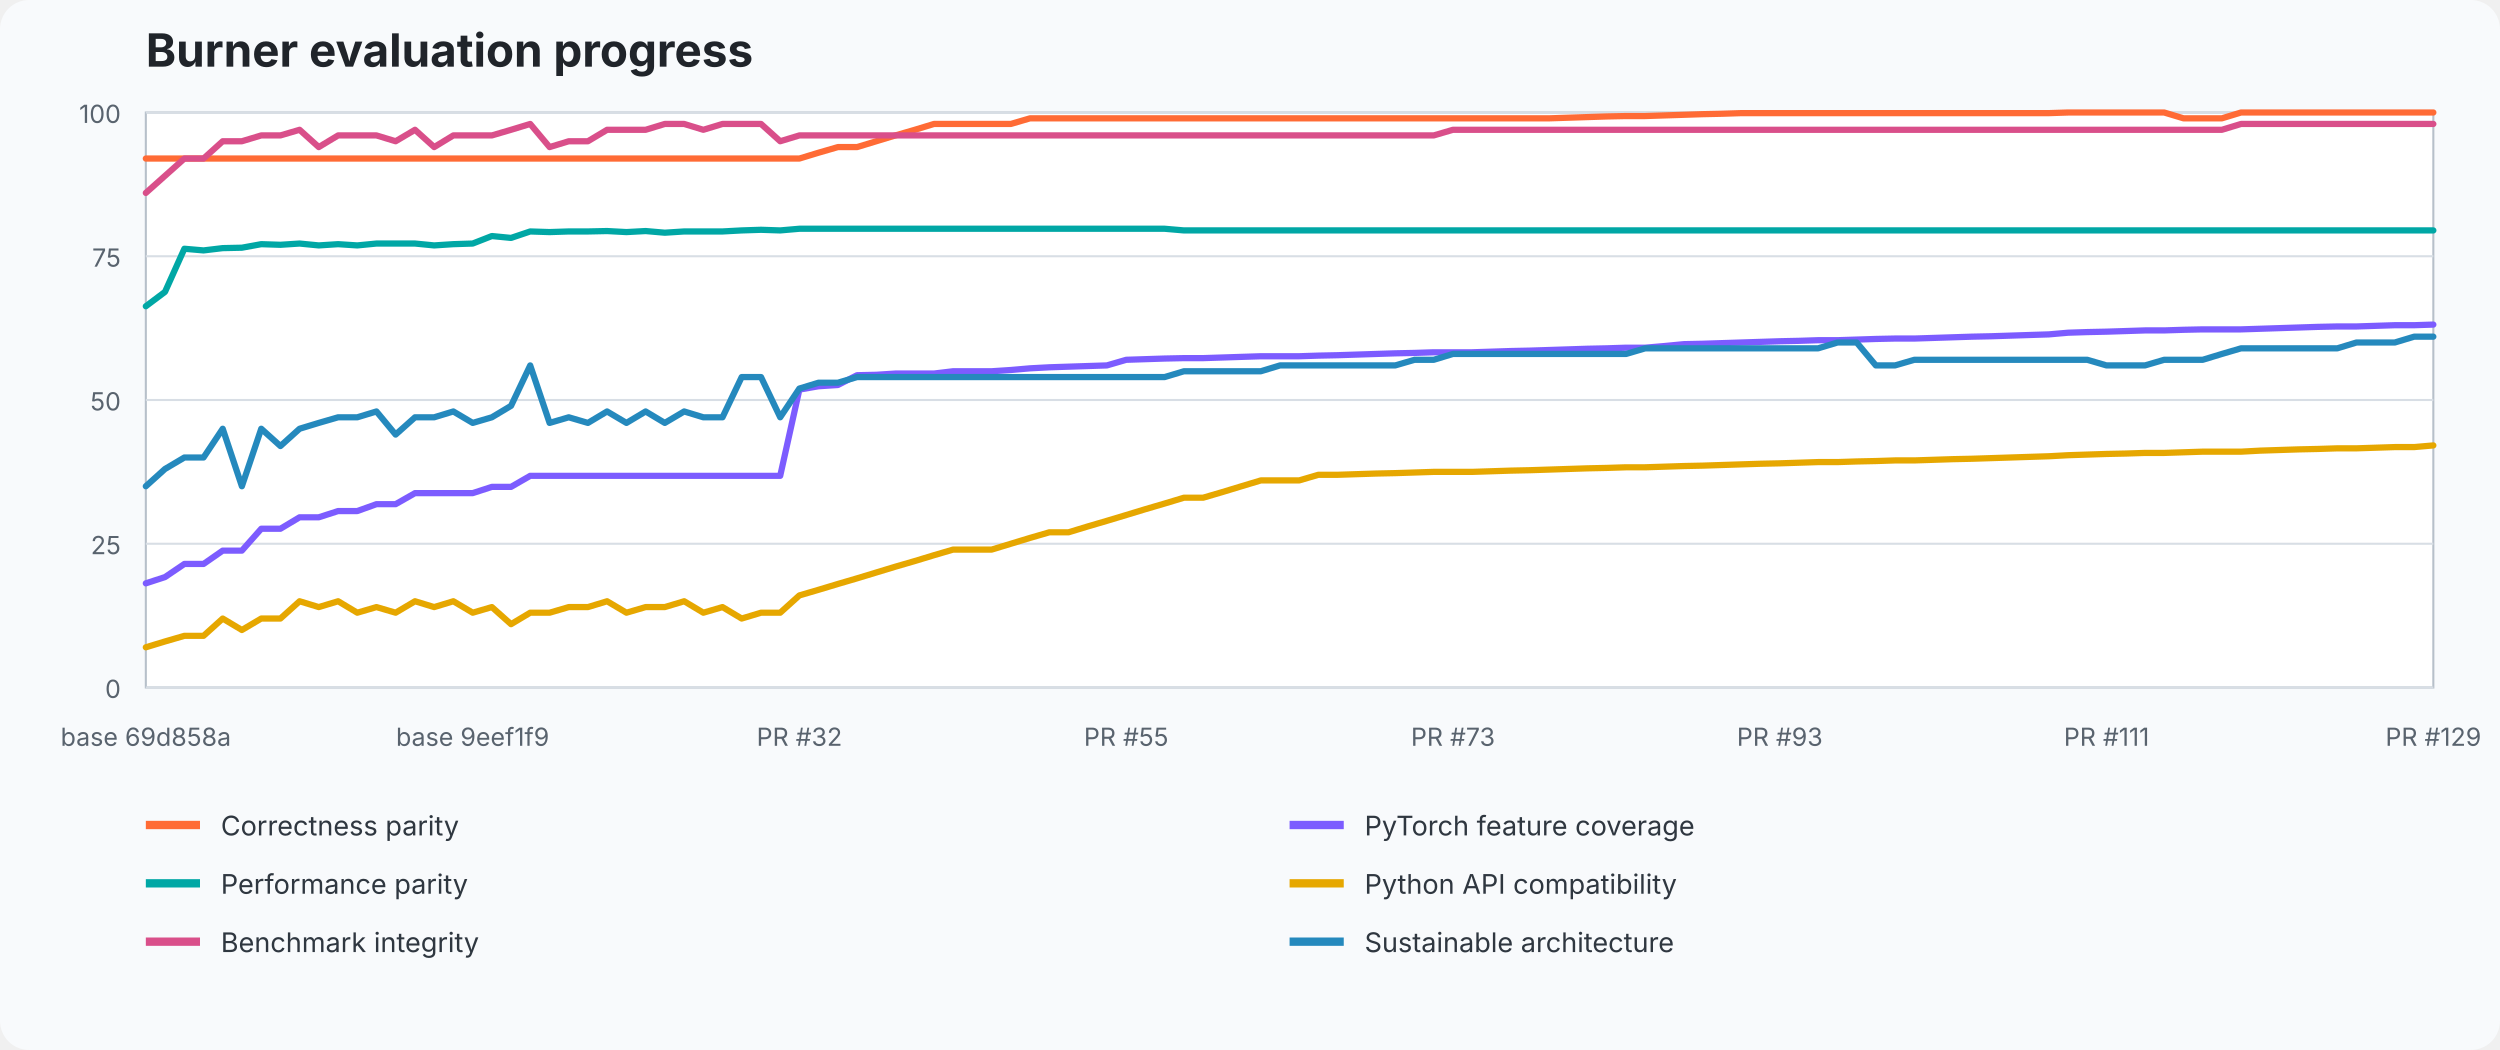
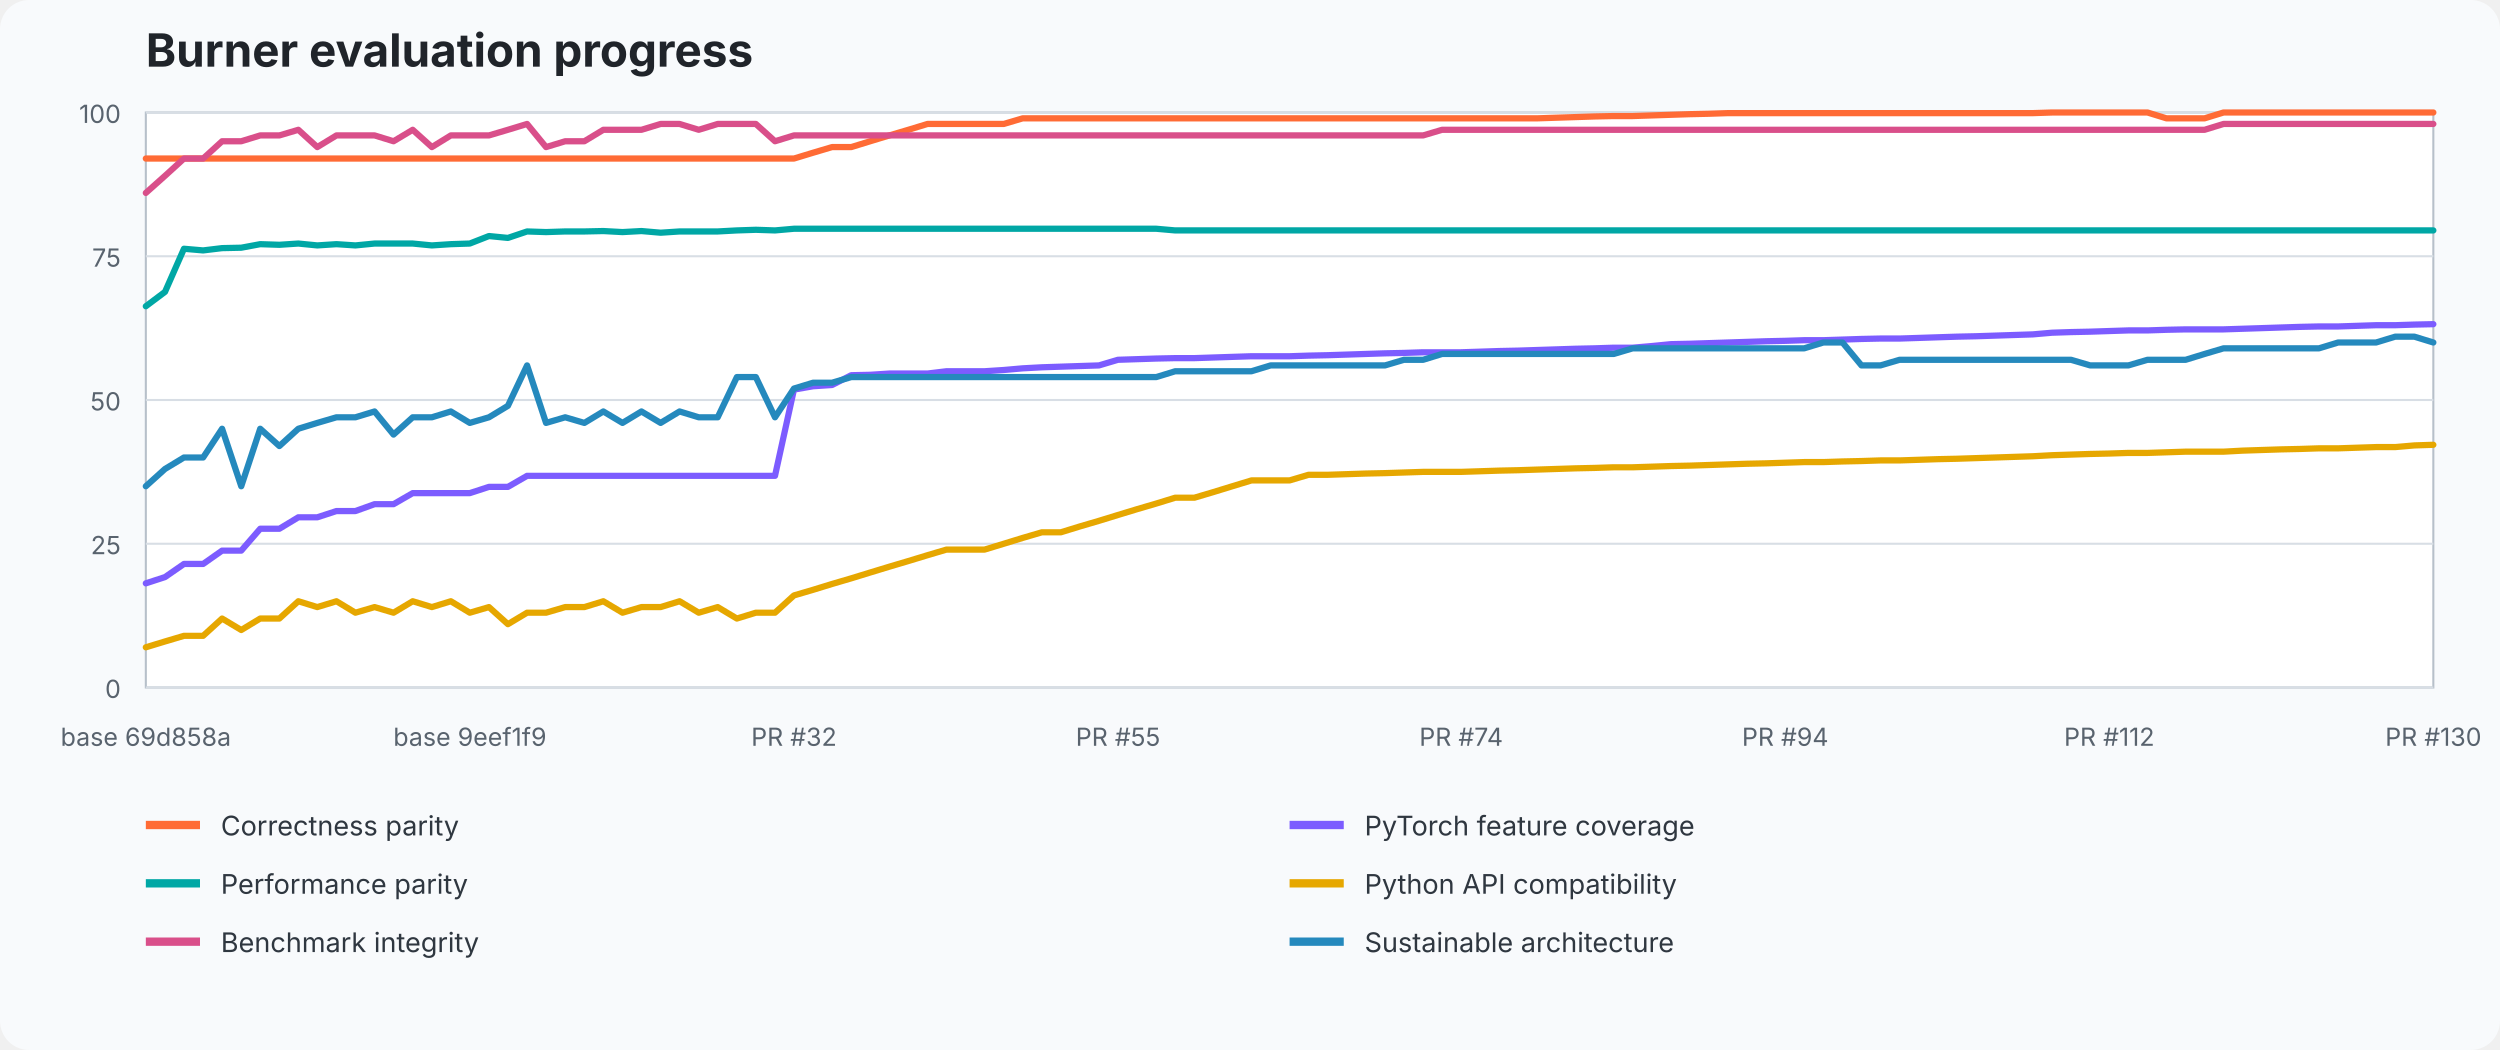
<svg xmlns="http://www.w3.org/2000/svg" width="1200" height="504" viewBox="0 0 1200 504" role="img" aria-labelledby="title desc">
  <style>text{font-family:ui-sans-serif,system-ui,-apple-system,BlinkMacSystemFont,"Segoe UI",sans-serif}.title{font-size:22px;font-weight:700;fill:#20242a}.axis{font-size:12px;fill:#59636e}.legend{font-size:13px;fill:#2f3740}.grid{stroke:#d8dee5;stroke-width:1}.plot{fill:#fff;stroke:#b7c0ca}</style>
  <rect width="100%" height="100%" fill="#f8fafc" rx="14" />
  <text x="70" y="32" class="title">Burner evaluation progress</text>
  <rect x="70" y="54" width="1098" height="276" class="plot" />
  <line x1="70" y1="330" x2="1168" y2="330" class="grid" />
  <text x="58" y="335" text-anchor="end" class="axis">0</text>
  <line x1="70" y1="261" x2="1168" y2="261" class="grid" />
  <text x="58" y="266" text-anchor="end" class="axis">25</text>
  <line x1="70" y1="192" x2="1168" y2="192" class="grid" />
  <text x="58" y="197" text-anchor="end" class="axis">50</text>
  <line x1="70" y1="123" x2="1168" y2="123" class="grid" />
  <text x="58" y="128" text-anchor="end" class="axis">75</text>
  <line x1="70" y1="54" x2="1168" y2="54" class="grid" />
  <text x="58" y="59" text-anchor="end" class="axis">100</text>
-   <polyline points="70.0,76.1 79.2,76.1 88.5,76.1 97.7,76.1 106.9,76.1 116.1,76.1 125.4,76.1 134.6,76.1 143.8,76.1 153.0,76.1 162.3,76.1 171.5,76.1 180.7,76.1 189.9,76.1 199.2,76.1 208.4,76.1 217.6,76.1 226.9,76.1 236.1,76.1 245.3,76.1 254.5,76.1 263.8,76.1 273.0,76.1 282.2,76.1 291.4,76.1 300.7,76.1 309.9,76.1 319.1,76.1 328.4,76.1 337.6,76.1 346.8,76.1 356.0,76.1 365.3,76.1 374.5,76.1 383.7,76.1 392.9,73.3 402.2,70.6 411.4,70.6 420.6,67.8 429.8,65.0 439.1,62.3 448.3,59.5 457.5,59.5 466.8,59.5 476.0,59.5 485.2,59.5 494.4,56.8 503.7,56.8 512.9,56.8 522.1,56.8 531.3,56.8 540.6,56.8 549.8,56.8 559.0,56.8 568.3,56.8 577.5,56.8 586.7,56.8 595.9,56.8 605.2,56.8 614.4,56.8 623.6,56.8 632.8,56.8 642.1,56.8 651.3,56.8 660.5,56.8 669.7,56.8 679.0,56.8 688.2,56.8 697.4,56.8 706.7,56.8 715.9,56.8 725.1,56.8 734.3,56.8 743.6,56.8 752.8,56.5 762.0,56.2 771.2,55.9 780.5,55.7 789.7,55.7 798.9,55.4 808.2,55.1 817.4,54.8 826.6,54.6 835.8,54.3 845.1,54.3 854.3,54.3 863.5,54.3 872.7,54.3 882.0,54.3 891.2,54.3 900.4,54.3 909.6,54.3 918.9,54.3 928.1,54.3 937.3,54.3 946.6,54.3 955.8,54.3 965.0,54.3 974.2,54.3 983.5,54.3 992.7,54.0 1001.9,54.0 1011.1,54.0 1020.4,54.0 1029.6,54.0 1038.8,54.0 1048.1,56.8 1057.3,56.8 1066.5,56.8 1075.7,54.0 1085.0,54.0 1094.2,54.0 1103.4,54.0 1112.6,54.0 1121.9,54.0 1131.1,54.0 1140.3,54.0 1149.5,54.0 1158.8,54.0 1168.0,54.0" fill="none" stroke="#ff6b35" stroke-width="3" stroke-linejoin="round" stroke-linecap="round" />
-   <polyline points="70.0,280.0 79.2,277.0 88.5,270.7 97.7,270.7 106.9,264.3 116.1,264.3 125.4,253.8 134.6,253.8 143.8,248.3 153.0,248.3 162.3,245.3 171.5,245.3 180.7,242.0 189.9,242.0 199.2,236.7 208.4,236.7 217.6,236.7 226.9,236.7 236.1,233.7 245.3,233.7 254.5,228.4 263.8,228.4 273.0,228.4 282.2,228.4 291.4,228.4 300.7,228.4 309.9,228.4 319.1,228.4 328.4,228.4 337.6,228.4 346.8,228.4 356.0,228.4 365.3,228.4 374.5,228.4 383.7,187.0 392.9,185.4 402.2,184.8 411.4,180.1 420.6,179.9 429.8,179.3 439.1,179.3 448.3,179.3 457.5,178.2 466.8,178.2 476.0,178.2 485.2,177.6 494.4,176.8 503.7,176.3 512.9,176.0 522.1,175.7 531.3,175.4 540.6,172.7 549.8,172.4 559.0,172.1 568.3,171.9 577.5,171.9 586.7,171.6 595.9,171.3 605.2,171.0 614.4,171.0 623.6,171.0 632.8,170.7 642.1,170.5 651.3,170.2 660.5,169.9 669.7,169.6 679.0,169.4 688.2,169.1 697.4,169.1 706.7,169.1 715.9,168.8 725.1,168.5 734.3,168.3 743.6,168.0 752.8,167.7 762.0,167.4 771.2,167.2 780.5,166.9 789.7,166.9 798.9,166.1 808.2,165.2 817.4,165.0 826.6,164.7 835.8,164.4 845.1,164.1 854.3,163.8 863.5,163.6 872.7,163.3 882.0,163.3 891.2,163.0 900.4,162.7 909.6,162.5 918.9,162.5 928.1,162.2 937.3,161.9 946.6,161.6 955.8,161.4 965.0,161.1 974.2,160.8 983.5,160.5 992.7,159.7 1001.9,159.4 1011.1,159.2 1020.4,158.9 1029.6,158.6 1038.8,158.6 1048.1,158.3 1057.3,158.1 1066.5,158.1 1075.7,158.1 1085.0,157.8 1094.2,157.5 1103.4,157.2 1112.6,156.9 1121.9,156.7 1131.1,156.7 1140.3,156.4 1149.5,156.1 1158.8,156.1 1168.0,155.8" fill="none" stroke="#7c5cff" stroke-width="3" stroke-linejoin="round" stroke-linecap="round" />
-   <polyline points="70.0,147.0 79.2,140.1 88.5,119.4 97.7,120.2 106.9,119.1 116.1,118.9 125.4,117.2 134.6,117.5 143.8,116.9 153.0,117.8 162.3,117.2 171.5,117.8 180.7,116.9 189.9,116.9 199.2,116.9 208.4,117.8 217.6,117.2 226.9,116.9 236.1,113.3 245.3,114.2 254.5,111.1 263.8,111.4 273.0,111.1 282.2,111.1 291.4,110.9 300.7,111.4 309.9,110.9 319.1,111.7 328.4,111.1 337.6,111.1 346.8,111.1 356.0,110.6 365.3,110.3 374.5,110.6 383.7,109.8 392.9,109.8 402.2,109.8 411.4,109.8 420.6,109.8 429.8,109.8 439.1,109.8 448.3,109.8 457.5,109.8 466.8,109.8 476.0,109.8 485.2,109.8 494.4,109.8 503.7,109.8 512.9,109.8 522.1,109.8 531.3,109.8 540.6,109.8 549.8,109.8 559.0,109.8 568.3,110.6 577.5,110.6 586.7,110.6 595.9,110.6 605.2,110.6 614.4,110.6 623.6,110.6 632.8,110.6 642.1,110.6 651.3,110.6 660.5,110.6 669.7,110.6 679.0,110.6 688.2,110.6 697.4,110.6 706.7,110.6 715.9,110.6 725.1,110.6 734.3,110.6 743.6,110.6 752.8,110.6 762.0,110.6 771.2,110.6 780.5,110.6 789.7,110.6 798.9,110.6 808.2,110.6 817.4,110.6 826.6,110.6 835.8,110.6 845.1,110.6 854.3,110.6 863.5,110.6 872.7,110.6 882.0,110.6 891.2,110.6 900.4,110.6 909.6,110.6 918.9,110.6 928.1,110.6 937.3,110.6 946.6,110.6 955.8,110.6 965.0,110.6 974.2,110.6 983.5,110.6 992.7,110.6 1001.9,110.6 1011.1,110.6 1020.4,110.6 1029.6,110.6 1038.8,110.6 1048.1,110.6 1057.3,110.6 1066.5,110.6 1075.7,110.6 1085.0,110.6 1094.2,110.6 1103.4,110.6 1112.6,110.6 1121.9,110.6 1131.1,110.6 1140.3,110.6 1149.5,110.6 1158.8,110.6 1168.0,110.6" fill="none" stroke="#00a7a5" stroke-width="3" stroke-linejoin="round" stroke-linecap="round" />
-   <polyline points="70.0,310.7 79.2,307.9 88.5,305.2 97.7,305.2 106.9,296.9 116.1,302.4 125.4,296.9 134.6,296.9 143.8,288.6 153.0,291.4 162.3,288.6 171.5,294.1 180.7,291.4 189.9,294.1 199.2,288.6 208.4,291.4 217.6,288.6 226.9,294.1 236.1,291.4 245.3,299.6 254.5,294.1 263.8,294.1 273.0,291.4 282.2,291.4 291.4,288.6 300.7,294.1 309.9,291.4 319.1,291.4 328.4,288.6 337.6,294.1 346.8,291.4 356.0,296.9 365.3,294.1 374.5,294.1 383.7,285.8 392.9,283.1 402.2,280.3 411.4,277.6 420.6,274.8 429.8,272.0 439.1,269.3 448.3,266.5 457.5,263.8 466.8,263.8 476.0,263.8 485.2,261.0 494.4,258.2 503.7,255.5 512.9,255.5 522.1,252.7 531.3,250.0 540.6,247.2 549.8,244.4 559.0,241.7 568.3,238.9 577.5,238.9 586.7,236.2 595.9,233.4 605.2,230.6 614.4,230.6 623.6,230.6 632.8,227.9 642.1,227.9 651.3,227.6 660.5,227.3 669.7,227.1 679.0,226.8 688.2,226.5 697.4,226.5 706.7,226.5 715.9,226.2 725.1,225.9 734.3,225.7 743.6,225.4 752.8,225.1 762.0,224.8 771.2,224.6 780.5,224.3 789.7,224.3 798.9,224.0 808.2,223.7 817.4,223.5 826.6,223.2 835.8,222.9 845.1,222.6 854.3,222.4 863.5,222.1 872.7,221.8 882.0,221.8 891.2,221.5 900.4,221.3 909.6,221.0 918.9,221.0 928.1,220.7 937.3,220.4 946.6,220.2 955.8,219.9 965.0,219.6 974.2,219.3 983.5,219.0 992.7,218.5 1001.9,218.2 1011.1,217.9 1020.4,217.7 1029.6,217.4 1038.8,217.4 1048.1,217.1 1057.3,216.8 1066.5,216.8 1075.7,216.8 1085.0,216.3 1094.2,216.0 1103.4,215.7 1112.6,215.5 1121.9,215.2 1131.1,215.2 1140.3,214.9 1149.5,214.6 1158.8,214.6 1168.0,213.8" fill="none" stroke="#e6a700" stroke-width="3" stroke-linejoin="round" stroke-linecap="round" />
-   <polyline points="70.0,92.6 79.2,84.4 88.5,76.1 97.7,76.1 106.9,67.8 116.1,67.8 125.4,65.0 134.6,65.0 143.8,62.3 153.0,70.6 162.3,65.0 171.5,65.0 180.7,65.0 189.9,67.8 199.2,62.3 208.4,70.6 217.6,65.0 226.9,65.0 236.1,65.0 245.3,62.3 254.5,59.5 263.8,70.6 273.0,67.8 282.2,67.8 291.4,62.3 300.7,62.3 309.9,62.3 319.1,59.5 328.4,59.5 337.6,62.3 346.8,59.5 356.0,59.5 365.3,59.5 374.5,67.8 383.7,65.0 392.9,65.0 402.2,65.0 411.4,65.0 420.6,65.0 429.8,65.0 439.1,65.0 448.3,65.0 457.5,65.0 466.8,65.0 476.0,65.0 485.2,65.0 494.4,65.0 503.7,65.0 512.9,65.0 522.1,65.0 531.3,65.0 540.6,65.0 549.8,65.0 559.0,65.0 568.3,65.0 577.5,65.0 586.7,65.0 595.9,65.0 605.2,65.0 614.4,65.0 623.6,65.0 632.8,65.0 642.1,65.0 651.3,65.0 660.5,65.0 669.7,65.0 679.0,65.0 688.2,65.0 697.4,62.3 706.7,62.3 715.9,62.3 725.1,62.3 734.3,62.3 743.6,62.3 752.8,62.3 762.0,62.3 771.2,62.3 780.5,62.3 789.7,62.3 798.9,62.3 808.2,62.3 817.4,62.3 826.6,62.3 835.8,62.3 845.1,62.3 854.3,62.3 863.5,62.3 872.7,62.3 882.0,62.3 891.2,62.3 900.4,62.3 909.6,62.3 918.9,62.3 928.1,62.3 937.3,62.3 946.6,62.3 955.8,62.3 965.0,62.3 974.2,62.3 983.5,62.3 992.7,62.3 1001.9,62.3 1011.1,62.3 1020.4,62.3 1029.6,62.3 1038.8,62.3 1048.1,62.3 1057.3,62.3 1066.5,62.3 1075.7,59.5 1085.0,59.5 1094.2,59.5 1103.4,59.5 1112.6,59.5 1121.9,59.5 1131.1,59.5 1140.3,59.5 1149.5,59.5 1158.8,59.5 1168.0,59.5" fill="none" stroke="#d94f8a" stroke-width="3" stroke-linejoin="round" stroke-linecap="round" />
-   <polyline points="70.0,233.4 79.2,225.1 88.5,219.6 97.7,219.6 106.9,205.8 116.1,233.4 125.4,205.8 134.6,214.1 143.8,205.8 153.0,203.0 162.3,200.3 171.5,200.3 180.7,197.5 189.9,208.6 199.2,200.3 208.4,200.3 217.6,197.5 226.9,203.0 236.1,200.3 245.3,194.8 254.5,175.4 263.8,203.0 273.0,200.3 282.2,203.0 291.4,197.5 300.7,203.0 309.9,197.5 319.1,203.0 328.4,197.5 337.6,200.3 346.8,200.3 356.0,181.0 365.3,181.0 374.5,200.3 383.7,186.5 392.9,183.7 402.2,183.7 411.4,181.0 420.6,181.0 429.8,181.0 439.1,181.0 448.3,181.0 457.5,181.0 466.8,181.0 476.0,181.0 485.2,181.0 494.4,181.0 503.7,181.0 512.9,181.0 522.1,181.0 531.3,181.0 540.6,181.0 549.8,181.0 559.0,181.0 568.3,178.2 577.5,178.2 586.7,178.2 595.9,178.2 605.2,178.2 614.4,175.4 623.6,175.4 632.8,175.4 642.1,175.4 651.3,175.4 660.5,175.4 669.7,175.4 679.0,172.7 688.2,172.7 697.4,169.9 706.7,169.9 715.9,169.9 725.1,169.9 734.3,169.9 743.6,169.9 752.8,169.9 762.0,169.9 771.2,169.9 780.5,169.9 789.7,167.2 798.9,167.2 808.2,167.2 817.4,167.2 826.6,167.2 835.8,167.2 845.1,167.2 854.3,167.2 863.5,167.2 872.7,167.2 882.0,164.4 891.2,164.4 900.4,175.4 909.6,175.4 918.9,172.7 928.1,172.7 937.3,172.7 946.6,172.7 955.8,172.7 965.0,172.7 974.2,172.7 983.5,172.7 992.7,172.7 1001.9,172.7 1011.1,175.4 1020.4,175.4 1029.6,175.4 1038.8,172.7 1048.1,172.7 1057.3,172.7 1066.5,169.9 1075.7,167.2 1085.0,167.2 1094.2,167.2 1103.4,167.2 1112.6,167.2 1121.9,167.2 1131.1,164.4 1140.3,164.4 1149.5,164.4 1158.8,161.6 1168.0,161.6" fill="none" stroke="#2589bd" stroke-width="3" stroke-linejoin="round" stroke-linecap="round" />
+   <polyline points="70.0,76.1 79.2,76.1 88.3,76.1 97.5,76.1 106.6,76.1 115.8,76.1 124.9,76.1 134.1,76.1 143.2,76.1 152.3,76.1 161.5,76.1 170.6,76.1 179.8,76.1 188.9,76.1 198.1,76.1 207.3,76.1 216.4,76.1 225.5,76.1 234.7,76.1 243.8,76.1 253.0,76.1 262.1,76.1 271.3,76.1 280.5,76.1 289.6,76.1 298.8,76.1 307.9,76.1 317.1,76.1 326.2,76.1 335.4,76.1 344.5,76.1 353.7,76.1 362.8,76.1 372.0,76.1 381.1,76.1 390.3,73.3 399.4,70.6 408.6,70.6 417.7,67.8 426.9,65.0 436.0,62.3 445.2,59.5 454.3,59.5 463.4,59.5 472.6,59.5 481.8,59.5 490.9,56.8 500.1,56.8 509.2,56.8 518.3,56.8 527.5,56.8 536.6,56.8 545.8,56.8 555.0,56.8 564.1,56.8 573.3,56.8 582.4,56.8 591.5,56.8 600.7,56.8 609.9,56.8 619.0,56.8 628.1,56.8 637.3,56.8 646.5,56.8 655.6,56.8 664.8,56.8 673.9,56.8 683.1,56.8 692.2,56.8 701.3,56.8 710.5,56.8 719.6,56.8 728.8,56.8 737.9,56.8 747.1,56.5 756.3,56.2 765.4,55.9 774.6,55.7 783.7,55.7 792.9,55.4 802.0,55.1 811.2,54.8 820.3,54.6 829.4,54.3 838.6,54.3 847.8,54.3 856.9,54.3 866.0,54.3 875.2,54.3 884.4,54.3 893.5,54.3 902.6,54.3 911.8,54.3 921.0,54.3 930.1,54.3 939.3,54.3 948.4,54.3 957.6,54.3 966.7,54.3 975.8,54.3 985.0,54.0 994.1,54.0 1003.3,54.0 1012.4,54.0 1021.6,54.0 1030.8,54.0 1039.9,56.8 1049.1,56.8 1058.2,56.8 1067.3,54.0 1076.5,54.0 1085.7,54.0 1094.8,54.0 1104.0,54.0 1113.1,54.0 1122.3,54.0 1131.4,54.0 1140.5,54.0 1149.7,54.0 1158.9,54.0 1168.0,54.0" fill="none" stroke="#ff6b35" stroke-width="3" stroke-linejoin="round" stroke-linecap="round" />
+   <polyline points="70.0,280.0 79.2,277.0 88.3,270.7 97.5,270.7 106.6,264.3 115.8,264.3 124.9,253.8 134.1,253.8 143.2,248.3 152.3,248.3 161.5,245.3 170.6,245.3 179.8,242.0 188.9,242.0 198.1,236.7 207.3,236.7 216.4,236.7 225.5,236.7 234.7,233.7 243.8,233.7 253.0,228.4 262.1,228.4 271.3,228.4 280.5,228.4 289.6,228.4 298.8,228.4 307.9,228.4 317.1,228.4 326.2,228.4 335.4,228.4 344.5,228.4 353.7,228.4 362.8,228.4 372.0,228.4 381.1,187.0 390.3,185.4 399.4,184.8 408.6,180.1 417.7,179.9 426.9,179.3 436.0,179.3 445.2,179.3 454.3,178.2 463.4,178.2 472.6,178.2 481.8,177.6 490.9,176.8 500.1,176.3 509.2,176.0 518.3,175.7 527.5,175.4 536.6,172.7 545.8,172.4 555.0,172.1 564.1,171.9 573.3,171.9 582.4,171.6 591.5,171.3 600.7,171.0 609.9,171.0 619.0,171.0 628.1,170.7 637.3,170.5 646.5,170.2 655.6,169.9 664.8,169.6 673.9,169.4 683.1,169.1 692.2,169.1 701.3,169.1 710.5,168.8 719.6,168.5 728.8,168.3 737.9,168.0 747.1,167.7 756.3,167.4 765.4,167.2 774.6,166.9 783.7,166.9 792.9,166.1 802.0,165.2 811.2,165.0 820.3,164.7 829.4,164.4 838.6,164.1 847.8,163.8 856.9,163.6 866.0,163.3 875.2,163.3 884.4,163.0 893.5,162.7 902.6,162.5 911.8,162.5 921.0,162.2 930.1,161.9 939.3,161.6 948.4,161.4 957.6,161.1 966.7,160.8 975.8,160.5 985.0,159.7 994.1,159.4 1003.3,159.2 1012.4,158.9 1021.6,158.6 1030.8,158.6 1039.9,158.3 1049.1,158.1 1058.2,158.1 1067.3,158.1 1076.5,157.8 1085.7,157.5 1094.8,157.2 1104.0,156.9 1113.1,156.7 1122.3,156.7 1131.4,156.4 1140.5,156.1 1149.7,156.1 1158.9,155.8 1168.0,155.6" fill="none" stroke="#7c5cff" stroke-width="3" stroke-linejoin="round" stroke-linecap="round" />
+   <polyline points="70.0,147.0 79.2,140.1 88.3,119.4 97.5,120.2 106.6,119.1 115.8,118.9 124.9,117.2 134.1,117.5 143.2,116.9 152.3,117.8 161.5,117.2 170.6,117.8 179.8,116.9 188.9,116.9 198.1,116.9 207.3,117.8 216.4,117.2 225.5,116.9 234.7,113.3 243.8,114.2 253.0,111.1 262.1,111.4 271.3,111.1 280.5,111.1 289.6,110.9 298.8,111.4 307.9,110.9 317.1,111.7 326.2,111.1 335.4,111.1 344.5,111.1 353.7,110.6 362.8,110.3 372.0,110.6 381.1,109.8 390.3,109.8 399.4,109.8 408.6,109.8 417.7,109.8 426.9,109.8 436.0,109.8 445.2,109.8 454.3,109.8 463.4,109.8 472.6,109.8 481.8,109.8 490.9,109.8 500.1,109.8 509.2,109.8 518.3,109.8 527.5,109.8 536.6,109.8 545.8,109.8 555.0,109.8 564.1,110.6 573.3,110.6 582.4,110.6 591.5,110.6 600.7,110.6 609.9,110.6 619.0,110.6 628.1,110.6 637.3,110.6 646.5,110.6 655.6,110.6 664.8,110.6 673.9,110.6 683.1,110.6 692.2,110.6 701.3,110.6 710.5,110.6 719.6,110.6 728.8,110.6 737.9,110.6 747.1,110.6 756.3,110.6 765.4,110.6 774.6,110.6 783.7,110.6 792.9,110.6 802.0,110.6 811.2,110.6 820.3,110.6 829.4,110.6 838.6,110.6 847.8,110.6 856.9,110.6 866.0,110.6 875.2,110.6 884.4,110.6 893.5,110.6 902.6,110.6 911.8,110.6 921.0,110.6 930.1,110.6 939.3,110.6 948.4,110.6 957.6,110.6 966.7,110.6 975.8,110.6 985.0,110.6 994.1,110.6 1003.3,110.6 1012.4,110.6 1021.6,110.6 1030.8,110.6 1039.9,110.6 1049.1,110.6 1058.2,110.6 1067.3,110.6 1076.5,110.6 1085.7,110.6 1094.8,110.6 1104.0,110.6 1113.1,110.6 1122.3,110.6 1131.4,110.6 1140.5,110.6 1149.7,110.6 1158.9,110.6 1168.0,110.6" fill="none" stroke="#00a7a5" stroke-width="3" stroke-linejoin="round" stroke-linecap="round" />
+   <polyline points="70.0,310.7 79.2,307.9 88.3,305.2 97.5,305.2 106.6,296.9 115.8,302.4 124.9,296.9 134.1,296.9 143.2,288.6 152.3,291.4 161.5,288.6 170.6,294.1 179.8,291.4 188.9,294.1 198.1,288.6 207.3,291.4 216.4,288.6 225.5,294.1 234.7,291.4 243.8,299.6 253.0,294.1 262.1,294.1 271.3,291.4 280.5,291.4 289.6,288.6 298.8,294.1 307.9,291.4 317.1,291.4 326.2,288.6 335.4,294.1 344.5,291.4 353.7,296.9 362.8,294.1 372.0,294.1 381.1,285.8 390.3,283.1 399.4,280.3 408.6,277.6 417.7,274.8 426.9,272.0 436.0,269.3 445.2,266.5 454.3,263.8 463.4,263.8 472.6,263.8 481.8,261.0 490.9,258.2 500.1,255.5 509.2,255.5 518.3,252.7 527.5,250.0 536.6,247.2 545.8,244.4 555.0,241.7 564.1,238.9 573.3,238.9 582.4,236.2 591.5,233.4 600.7,230.6 609.9,230.6 619.0,230.6 628.1,227.9 637.3,227.9 646.5,227.6 655.6,227.3 664.8,227.1 673.9,226.8 683.1,226.5 692.2,226.5 701.3,226.5 710.5,226.2 719.6,225.9 728.8,225.7 737.9,225.4 747.1,225.1 756.3,224.8 765.4,224.6 774.6,224.3 783.7,224.3 792.9,224.0 802.0,223.7 811.2,223.5 820.3,223.2 829.4,222.9 838.6,222.6 847.8,222.4 856.9,222.1 866.0,221.8 875.2,221.8 884.4,221.5 893.5,221.3 902.6,221.0 911.8,221.0 921.0,220.7 930.1,220.4 939.3,220.2 948.4,219.9 957.6,219.6 966.7,219.3 975.8,219.0 985.0,218.5 994.1,218.2 1003.3,217.9 1012.4,217.7 1021.6,217.4 1030.8,217.4 1039.9,217.1 1049.1,216.8 1058.2,216.8 1067.3,216.8 1076.5,216.3 1085.7,216.0 1094.8,215.7 1104.0,215.5 1113.1,215.2 1122.3,215.2 1131.4,214.9 1140.5,214.6 1149.7,214.6 1158.9,213.8 1168.0,213.5" fill="none" stroke="#e6a700" stroke-width="3" stroke-linejoin="round" stroke-linecap="round" />
+   <polyline points="70.0,92.6 79.2,84.4 88.3,76.1 97.5,76.1 106.6,67.8 115.8,67.8 124.9,65.0 134.1,65.0 143.2,62.3 152.3,70.6 161.5,65.0 170.6,65.0 179.8,65.0 188.9,67.8 198.1,62.3 207.3,70.6 216.4,65.0 225.5,65.0 234.7,65.0 243.8,62.3 253.0,59.5 262.1,70.6 271.3,67.8 280.5,67.8 289.6,62.3 298.8,62.3 307.9,62.3 317.1,59.5 326.2,59.5 335.4,62.3 344.5,59.5 353.7,59.5 362.8,59.5 372.0,67.8 381.1,65.0 390.3,65.0 399.4,65.0 408.6,65.0 417.7,65.0 426.9,65.0 436.0,65.0 445.2,65.0 454.3,65.0 463.4,65.0 472.6,65.0 481.8,65.0 490.9,65.0 500.1,65.0 509.2,65.0 518.3,65.0 527.5,65.0 536.6,65.0 545.8,65.0 555.0,65.0 564.1,65.0 573.3,65.0 582.4,65.0 591.5,65.0 600.7,65.0 609.9,65.0 619.0,65.0 628.1,65.0 637.3,65.0 646.5,65.0 655.6,65.0 664.8,65.0 673.9,65.0 683.1,65.0 692.2,62.3 701.3,62.3 710.5,62.3 719.6,62.3 728.8,62.3 737.9,62.3 747.1,62.3 756.3,62.3 765.4,62.3 774.6,62.3 783.7,62.3 792.9,62.3 802.0,62.3 811.2,62.3 820.3,62.3 829.4,62.3 838.6,62.3 847.8,62.3 856.9,62.3 866.0,62.3 875.2,62.3 884.4,62.3 893.5,62.3 902.6,62.3 911.8,62.3 921.0,62.3 930.1,62.3 939.3,62.3 948.4,62.3 957.6,62.3 966.7,62.3 975.8,62.3 985.0,62.3 994.1,62.3 1003.3,62.3 1012.4,62.3 1021.6,62.3 1030.8,62.3 1039.9,62.3 1049.1,62.3 1058.2,62.3 1067.3,59.5 1076.5,59.5 1085.7,59.5 1094.8,59.5 1104.0,59.5 1113.1,59.5 1122.3,59.5 1131.4,59.5 1140.5,59.5 1149.7,59.5 1158.9,59.5 1168.0,59.5" fill="none" stroke="#d94f8a" stroke-width="3" stroke-linejoin="round" stroke-linecap="round" />
+   <polyline points="70.0,233.4 79.2,225.1 88.3,219.6 97.5,219.6 106.6,205.8 115.8,233.4 124.9,205.8 134.1,214.1 143.2,205.8 152.3,203.0 161.5,200.3 170.6,200.3 179.8,197.5 188.9,208.6 198.1,200.3 207.3,200.3 216.4,197.5 225.5,203.0 234.7,200.3 243.8,194.8 253.0,175.4 262.1,203.0 271.3,200.3 280.5,203.0 289.6,197.5 298.8,203.0 307.9,197.5 317.1,203.0 326.2,197.5 335.4,200.3 344.5,200.3 353.7,181.0 362.8,181.0 372.0,200.3 381.1,186.5 390.3,183.7 399.4,183.7 408.6,181.0 417.7,181.0 426.9,181.0 436.0,181.0 445.2,181.0 454.3,181.0 463.4,181.0 472.6,181.0 481.8,181.0 490.9,181.0 500.1,181.0 509.2,181.0 518.3,181.0 527.5,181.0 536.6,181.0 545.8,181.0 555.0,181.0 564.1,178.2 573.3,178.2 582.4,178.2 591.5,178.2 600.7,178.2 609.9,175.4 619.0,175.4 628.1,175.4 637.3,175.4 646.5,175.4 655.6,175.4 664.8,175.4 673.9,172.7 683.1,172.7 692.2,169.9 701.3,169.9 710.5,169.9 719.6,169.9 728.8,169.9 737.9,169.9 747.1,169.9 756.3,169.9 765.4,169.9 774.6,169.9 783.7,167.2 792.9,167.2 802.0,167.2 811.2,167.2 820.3,167.2 829.4,167.2 838.6,167.2 847.8,167.2 856.9,167.2 866.0,167.2 875.2,164.4 884.4,164.4 893.5,175.4 902.6,175.4 911.8,172.7 921.0,172.7 930.1,172.7 939.3,172.7 948.4,172.7 957.6,172.7 966.7,172.7 975.8,172.7 985.0,172.7 994.1,172.7 1003.3,175.4 1012.4,175.4 1021.6,175.4 1030.8,172.7 1039.9,172.7 1049.1,172.7 1058.2,169.9 1067.3,167.2 1076.5,167.2 1085.7,167.2 1094.8,167.2 1104.0,167.2 1113.1,167.2 1122.3,164.4 1131.4,164.4 1140.5,164.4 1149.7,161.6 1158.9,161.6 1168.0,164.4" fill="none" stroke="#2589bd" stroke-width="3" stroke-linejoin="round" stroke-linecap="round" />
  <text x="70" y="358" text-anchor="middle" class="axis">base 69d858a</text>
-   <text x="226.857" y="358" text-anchor="middle" class="axis">base 9eef1f9</text>
-   <text x="383.714" y="358" text-anchor="middle" class="axis">PR #32</text>
-   <text x="540.571" y="358" text-anchor="middle" class="axis">PR #55</text>
-   <text x="697.429" y="358" text-anchor="middle" class="axis">PR #73</text>
-   <text x="854.286" y="358" text-anchor="middle" class="axis">PR #93</text>
-   <text x="1011.143" y="358" text-anchor="middle" class="axis">PR #111</text>
-   <text x="1168" y="358" text-anchor="middle" class="axis">PR #129</text>
+   <text x="225.55" y="358" text-anchor="middle" class="axis">base 9eef1f9</text>
+   <text x="381.1" y="358" text-anchor="middle" class="axis">PR #32</text>
+   <text x="536.65" y="358" text-anchor="middle" class="axis">PR #55</text>
+   <text x="701.35" y="358" text-anchor="middle" class="axis">PR #74</text>
+   <text x="856.9" y="358" text-anchor="middle" class="axis">PR #94</text>
+   <text x="1012.45" y="358" text-anchor="middle" class="axis">PR #112</text>
+   <text x="1168" y="358" text-anchor="middle" class="axis">PR #130</text>
  <line x1="70" y1="396" x2="96" y2="396" stroke="#ff6b35" stroke-width="4" />
  <text x="106" y="401" class="legend">Correctness parity</text>
  <line x1="619" y1="396" x2="645" y2="396" stroke="#7c5cff" stroke-width="4" />
  <text x="655" y="401" class="legend">PyTorch feature coverage</text>
  <line x1="70" y1="424" x2="96" y2="424" stroke="#00a7a5" stroke-width="4" />
  <text x="106" y="429" class="legend">Performance parity</text>
  <line x1="619" y1="424" x2="645" y2="424" stroke="#e6a700" stroke-width="4" />
  <text x="655" y="429" class="legend">Python API compatibility</text>
  <line x1="70" y1="452" x2="96" y2="452" stroke="#d94f8a" stroke-width="4" />
  <text x="106" y="457" class="legend">Benchmark integrity</text>
  <line x1="619" y1="452" x2="645" y2="452" stroke="#2589bd" stroke-width="4" />
  <text x="655" y="457" class="legend">Sustainable architecture</text>
</svg>
